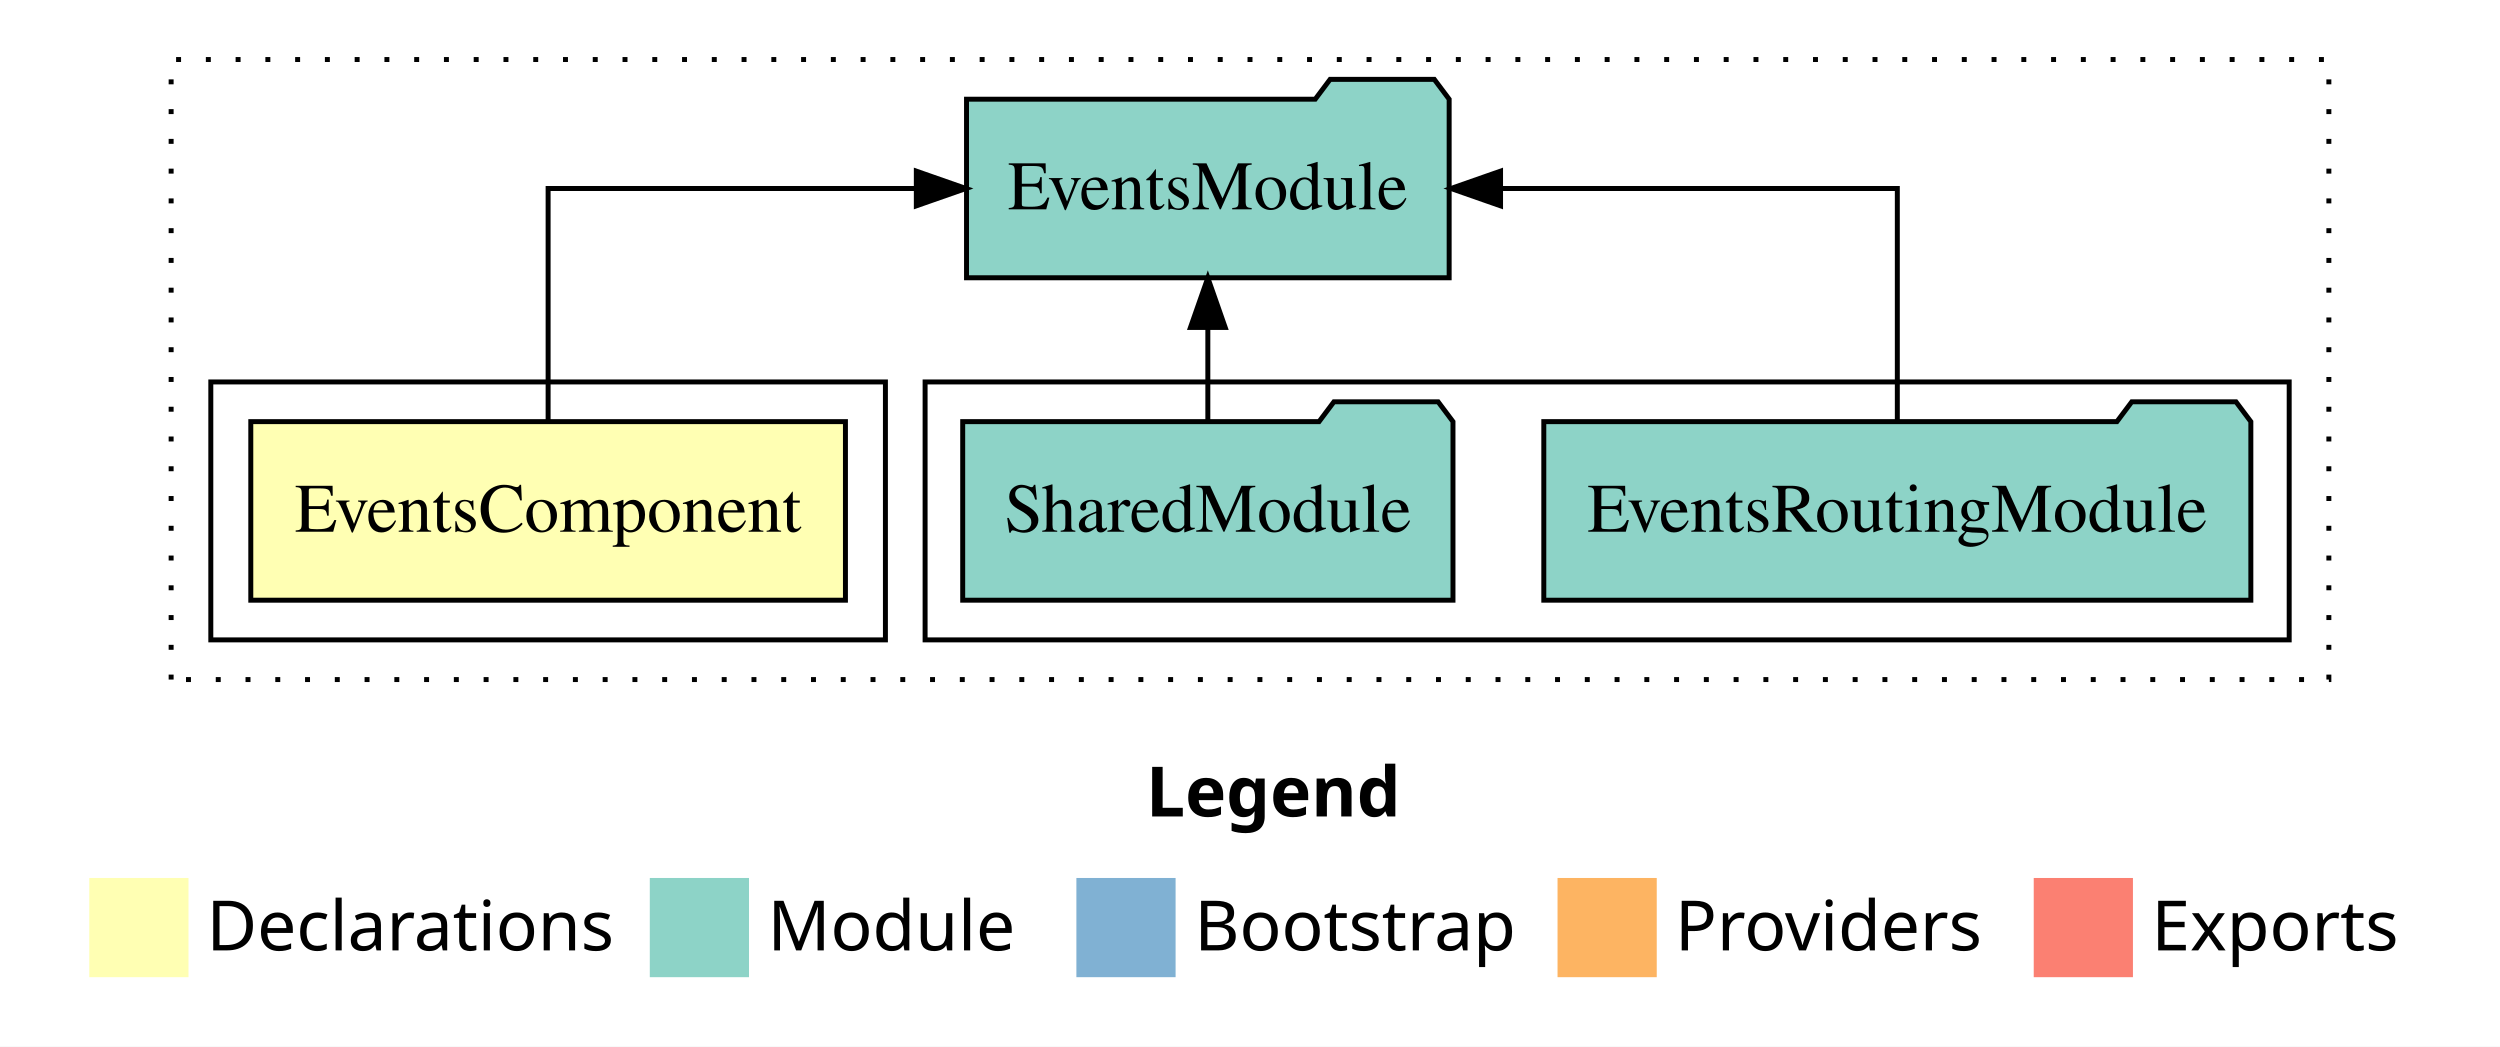
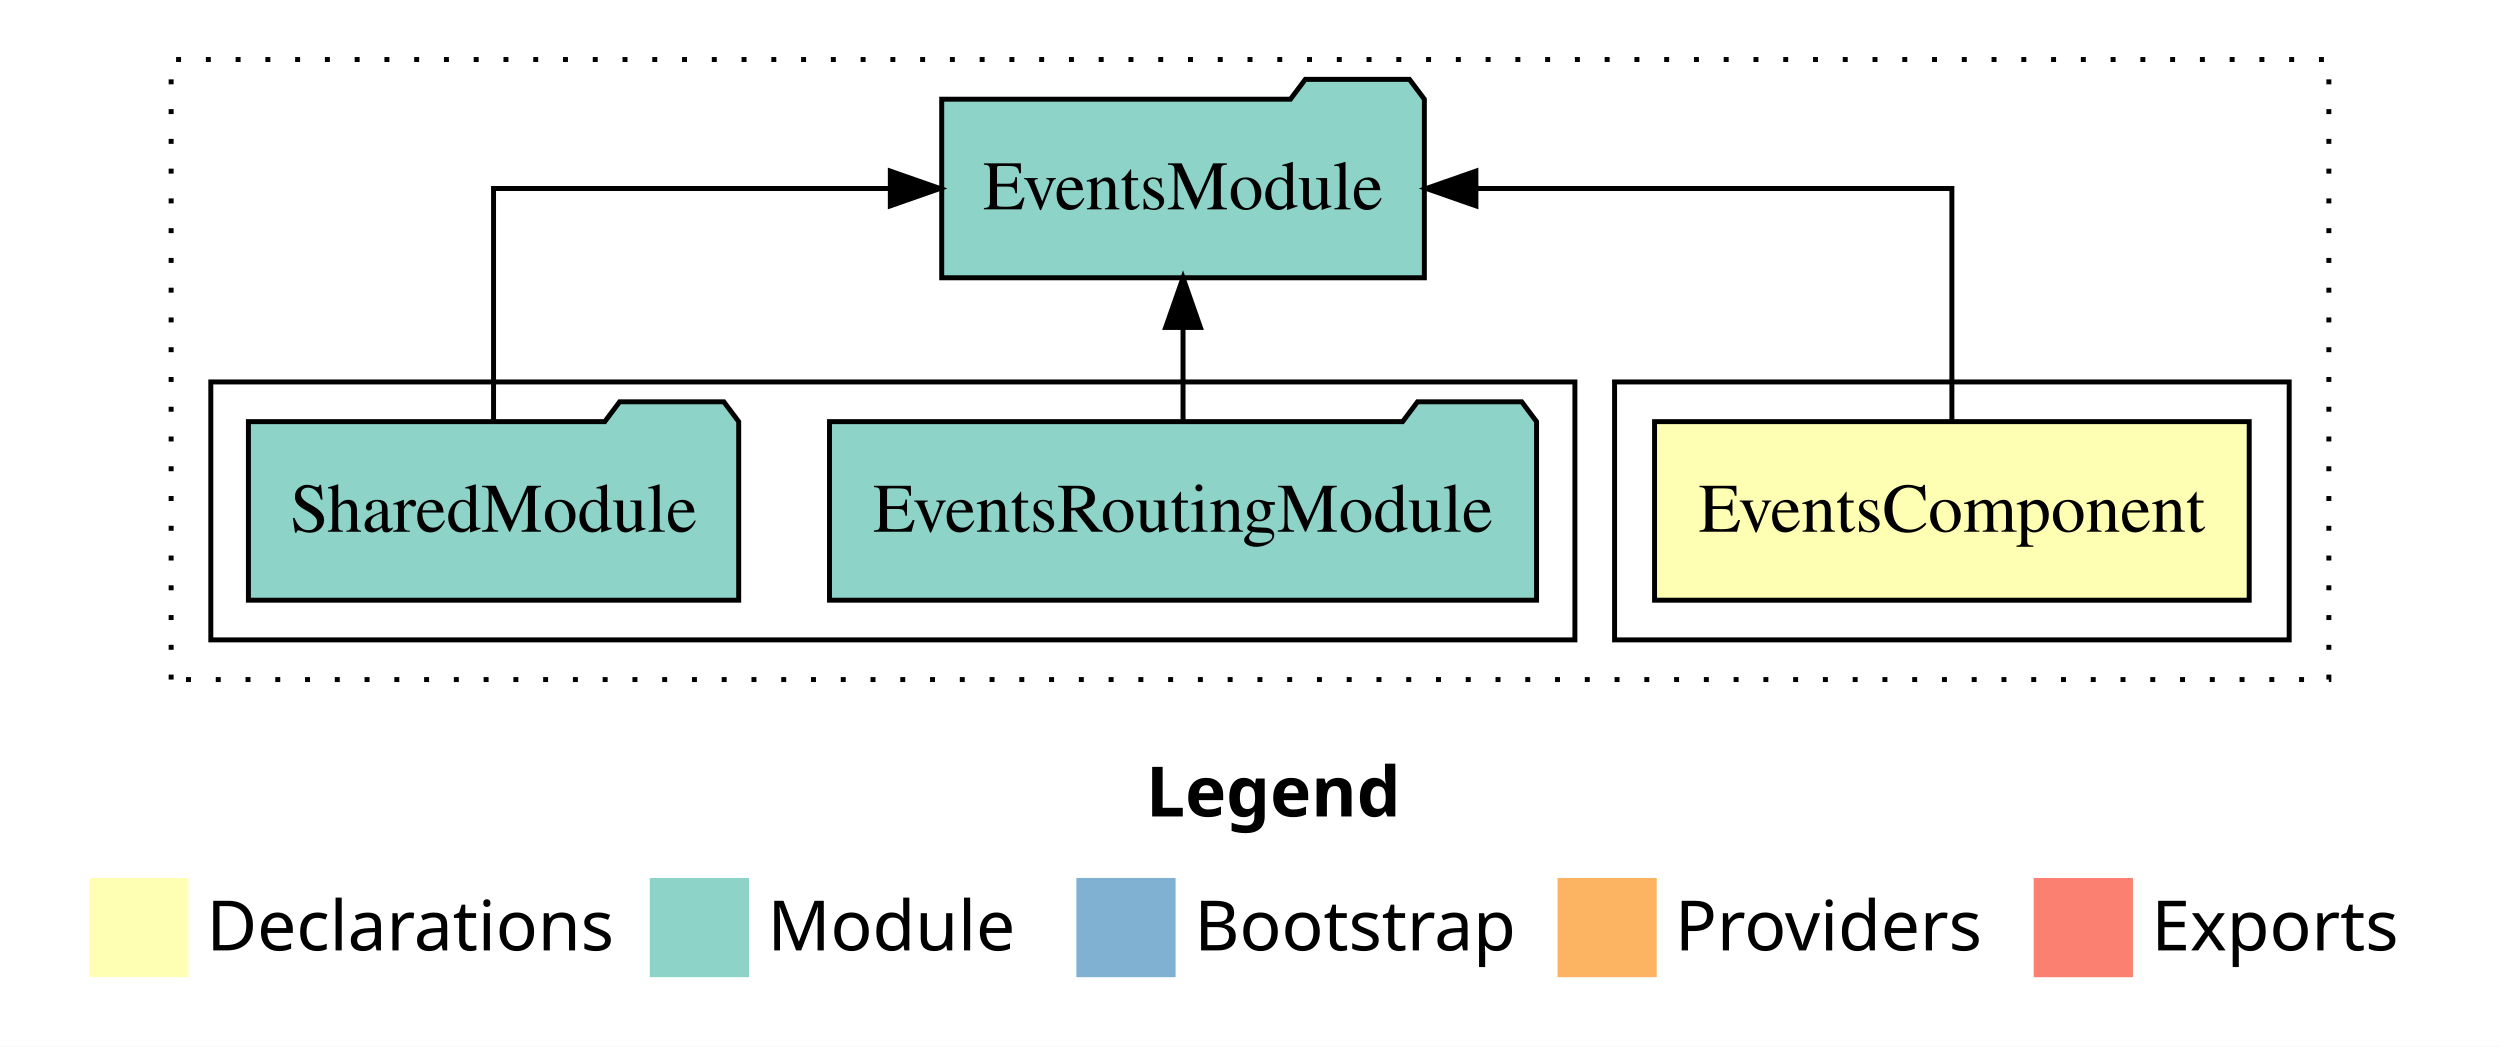
<svg xmlns="http://www.w3.org/2000/svg" width="504pt" height="211pt" viewBox="0.00 0.00 504.00 211.00">
  <g id="graph0" class="graph" transform="scale(1 1) rotate(0) translate(4 207)">
    <polygon fill="white" stroke="transparent" points="-4,4 -4,-207 500,-207 500,4 -4,4" />
    <text text-anchor="start" x="227.01" y="-42.4" font-family="Times-12" font-weight="bold" font-size="14.00">Legend</text>
    <polygon fill="#ffffb3" stroke="transparent" points="14,-10 14,-30 34,-30 34,-10 14,-10" />
    <text text-anchor="start" x="37.63" y="-15.4" font-family="Times-12" font-size="14.00">  Declarations</text>
    <polygon fill="#8dd3c7" stroke="transparent" points="127,-10 127,-30 147,-30 147,-10 127,-10" />
    <text text-anchor="start" x="150.73" y="-15.4" font-family="Times-12" font-size="14.00">  Module</text>
    <polygon fill="#80b1d3" stroke="transparent" points="213,-10 213,-30 233,-30 233,-10 213,-10" />
    <text text-anchor="start" x="236.78" y="-15.4" font-family="Times-12" font-size="14.00">  Bootstrap</text>
    <polygon fill="#fdb462" stroke="transparent" points="310,-10 310,-30 330,-30 330,-10 310,-10" />
    <text text-anchor="start" x="333.67" y="-15.4" font-family="Times-12" font-size="14.00">  Providers</text>
    <polygon fill="#fb8072" stroke="transparent" points="406,-10 406,-30 426,-30 426,-10 406,-10" />
    <text text-anchor="start" x="429.73" y="-15.4" font-family="Times-12" font-size="14.00">  Exports</text>
    <g id="clust1" class="cluster">
      <polygon fill="none" stroke="black" stroke-dasharray="1,5" points="30.5,-70 30.5,-195 465.5,-195 465.5,-70 30.5,-70" />
    </g>
+     <g id="clust2" class="cluster">
+       <polygon fill="none" stroke="black" points="321.5,-78 321.5,-130 457.5,-130 457.5,-78 321.5,-78" />
+     </g>
    <g id="clust4" class="cluster">
-       <polygon fill="none" stroke="black" points="182.5,-78 182.5,-130 457.5,-130 457.5,-78 182.5,-78" />
-     </g>
-     <g id="clust2" class="cluster">
-       <polygon fill="none" stroke="black" points="38.5,-78 38.5,-130 174.5,-130 174.5,-78 38.5,-78" />
+       <polygon fill="none" stroke="black" points="38.5,-78 38.5,-130 313.5,-130 313.5,-78 38.5,-78" />
    </g>
    <g id="node1" class="node">
-       <polygon fill="#ffffb3" stroke="black" points="166.44,-122 46.56,-122 46.56,-86 166.44,-86 166.44,-122" />
-       <text text-anchor="middle" x="106.5" y="-99.8" font-family="Times,serif" font-size="14.00">EventsComponent</text>
+       <polygon fill="#ffffb3" stroke="black" points="449.44,-122 329.56,-122 329.56,-86 449.44,-86 449.44,-122" />
+       <text text-anchor="middle" x="389.5" y="-99.8" font-family="Times,serif" font-size="14.00">EventsComponent</text>
    </g>
    <g id="node2" class="node">
-       <polygon fill="#8dd3c7" stroke="black" points="288.15,-187 285.15,-191 264.15,-191 261.15,-187 190.85,-187 190.85,-151 288.15,-151 288.15,-187" />
-       <text text-anchor="middle" x="239.5" y="-164.8" font-family="Times,serif" font-size="14.00">EventsModule</text>
+       <polygon fill="#8dd3c7" stroke="black" points="283.15,-187 280.15,-191 259.15,-191 256.15,-187 185.85,-187 185.85,-151 283.15,-151 283.15,-187" />
+       <text text-anchor="middle" x="234.5" y="-164.8" font-family="Times,serif" font-size="14.00">EventsModule</text>
    </g>
    <g id="edge1" class="edge">
-       <path fill="none" stroke="black" d="M106.5,-122.11C106.5,-141.34 106.5,-169 106.5,-169 106.5,-169 180.73,-169 180.73,-169" />
-       <polygon fill="black" stroke="black" points="180.73,-172.5 190.73,-169 180.73,-165.5 180.73,-172.5" />
+       <path fill="none" stroke="black" d="M389.5,-122.11C389.5,-141.34 389.5,-169 389.5,-169 389.5,-169 293.54,-169 293.54,-169" />
+       <polygon fill="black" stroke="black" points="293.54,-165.5 283.54,-169 293.54,-172.5 293.54,-165.5" />
    </g>
    <g id="node3" class="node">
-       <polygon fill="#8dd3c7" stroke="black" points="449.77,-122 446.77,-126 425.77,-126 422.77,-122 307.23,-122 307.23,-86 449.77,-86 449.77,-122" />
-       <text text-anchor="middle" x="378.5" y="-99.8" font-family="Times,serif" font-size="14.00">EventsRoutingModule</text>
+       <polygon fill="#8dd3c7" stroke="black" points="305.77,-122 302.77,-126 281.77,-126 278.77,-122 163.23,-122 163.23,-86 305.77,-86 305.77,-122" />
+       <text text-anchor="middle" x="234.5" y="-99.8" font-family="Times,serif" font-size="14.00">EventsRoutingModule</text>
    </g>
    <g id="edge2" class="edge">
-       <path fill="none" stroke="black" d="M378.5,-122.11C378.5,-141.34 378.5,-169 378.5,-169 378.5,-169 298.51,-169 298.51,-169" />
-       <polygon fill="black" stroke="black" points="298.51,-165.5 288.51,-169 298.51,-172.5 298.51,-165.5" />
+       <path fill="none" stroke="black" d="M234.5,-122.11C234.5,-122.11 234.5,-140.99 234.5,-140.99" />
+       <polygon fill="black" stroke="black" points="231,-140.99 234.5,-150.99 238,-140.99 231,-140.99" />
    </g>
    <g id="node4" class="node">
-       <polygon fill="#8dd3c7" stroke="black" points="288.92,-122 285.92,-126 264.92,-126 261.92,-122 190.08,-122 190.08,-86 288.92,-86 288.92,-122" />
-       <text text-anchor="middle" x="239.5" y="-99.8" font-family="Times,serif" font-size="14.00">SharedModule</text>
+       <polygon fill="#8dd3c7" stroke="black" points="144.92,-122 141.92,-126 120.92,-126 117.92,-122 46.08,-122 46.08,-86 144.92,-86 144.92,-122" />
+       <text text-anchor="middle" x="95.5" y="-99.8" font-family="Times,serif" font-size="14.00">SharedModule</text>
    </g>
    <g id="edge3" class="edge">
-       <path fill="none" stroke="black" d="M239.5,-122.11C239.5,-122.11 239.5,-140.99 239.5,-140.99" />
-       <polygon fill="black" stroke="black" points="236,-140.99 239.5,-150.99 243,-140.99 236,-140.99" />
+       <path fill="none" stroke="black" d="M95.5,-122.11C95.5,-141.34 95.5,-169 95.5,-169 95.5,-169 175.49,-169 175.49,-169" />
+       <polygon fill="black" stroke="black" points="175.49,-172.5 185.49,-169 175.49,-165.5 175.49,-172.5" />
    </g>
  </g>
</svg>
